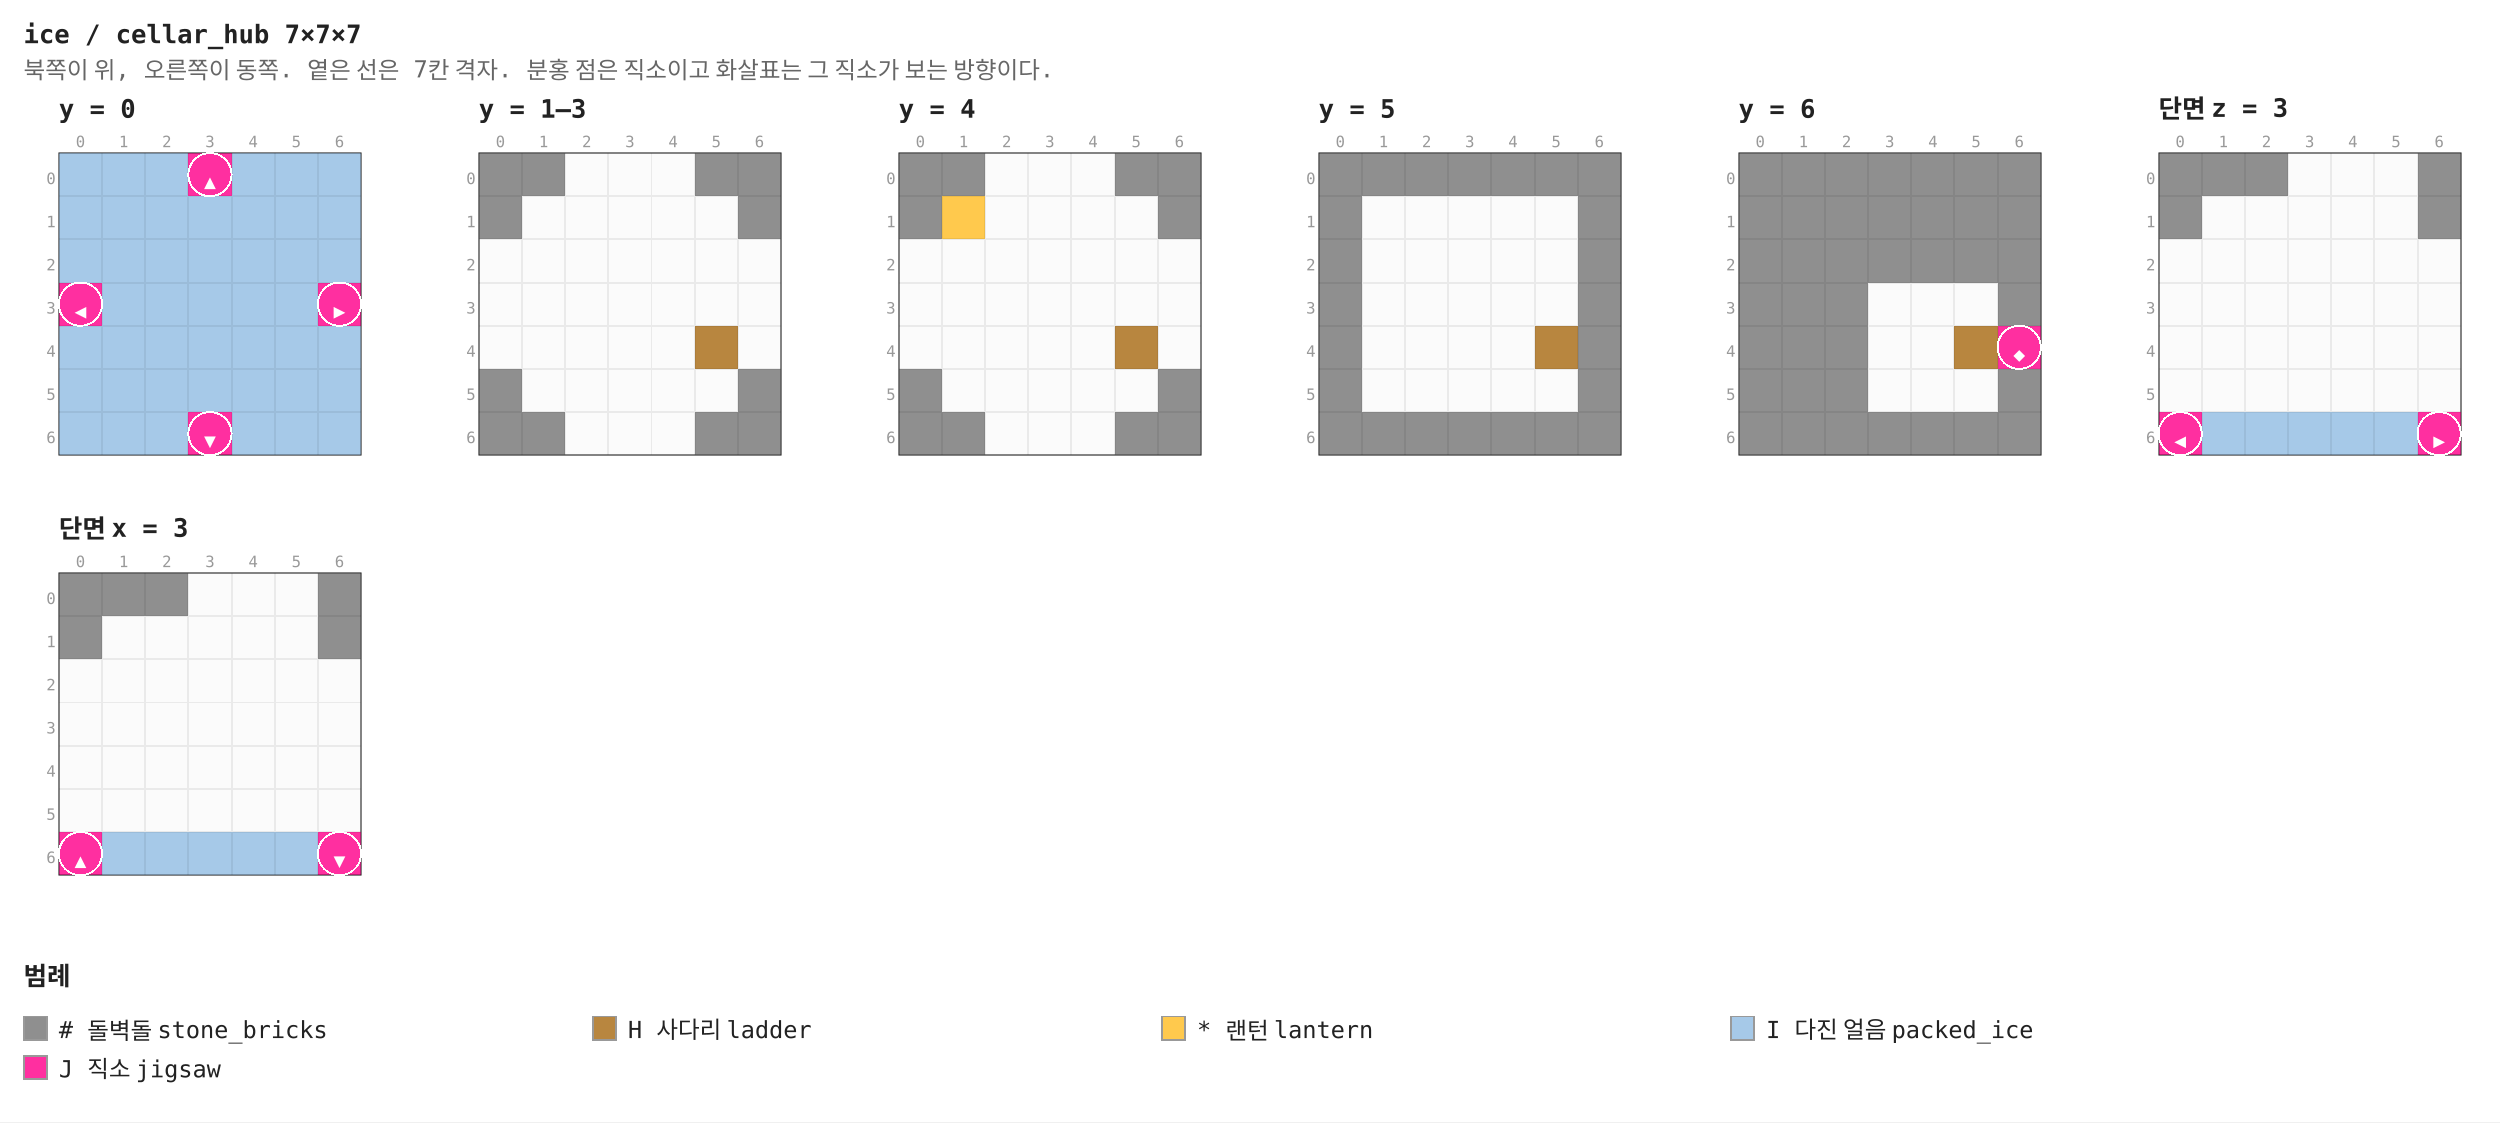
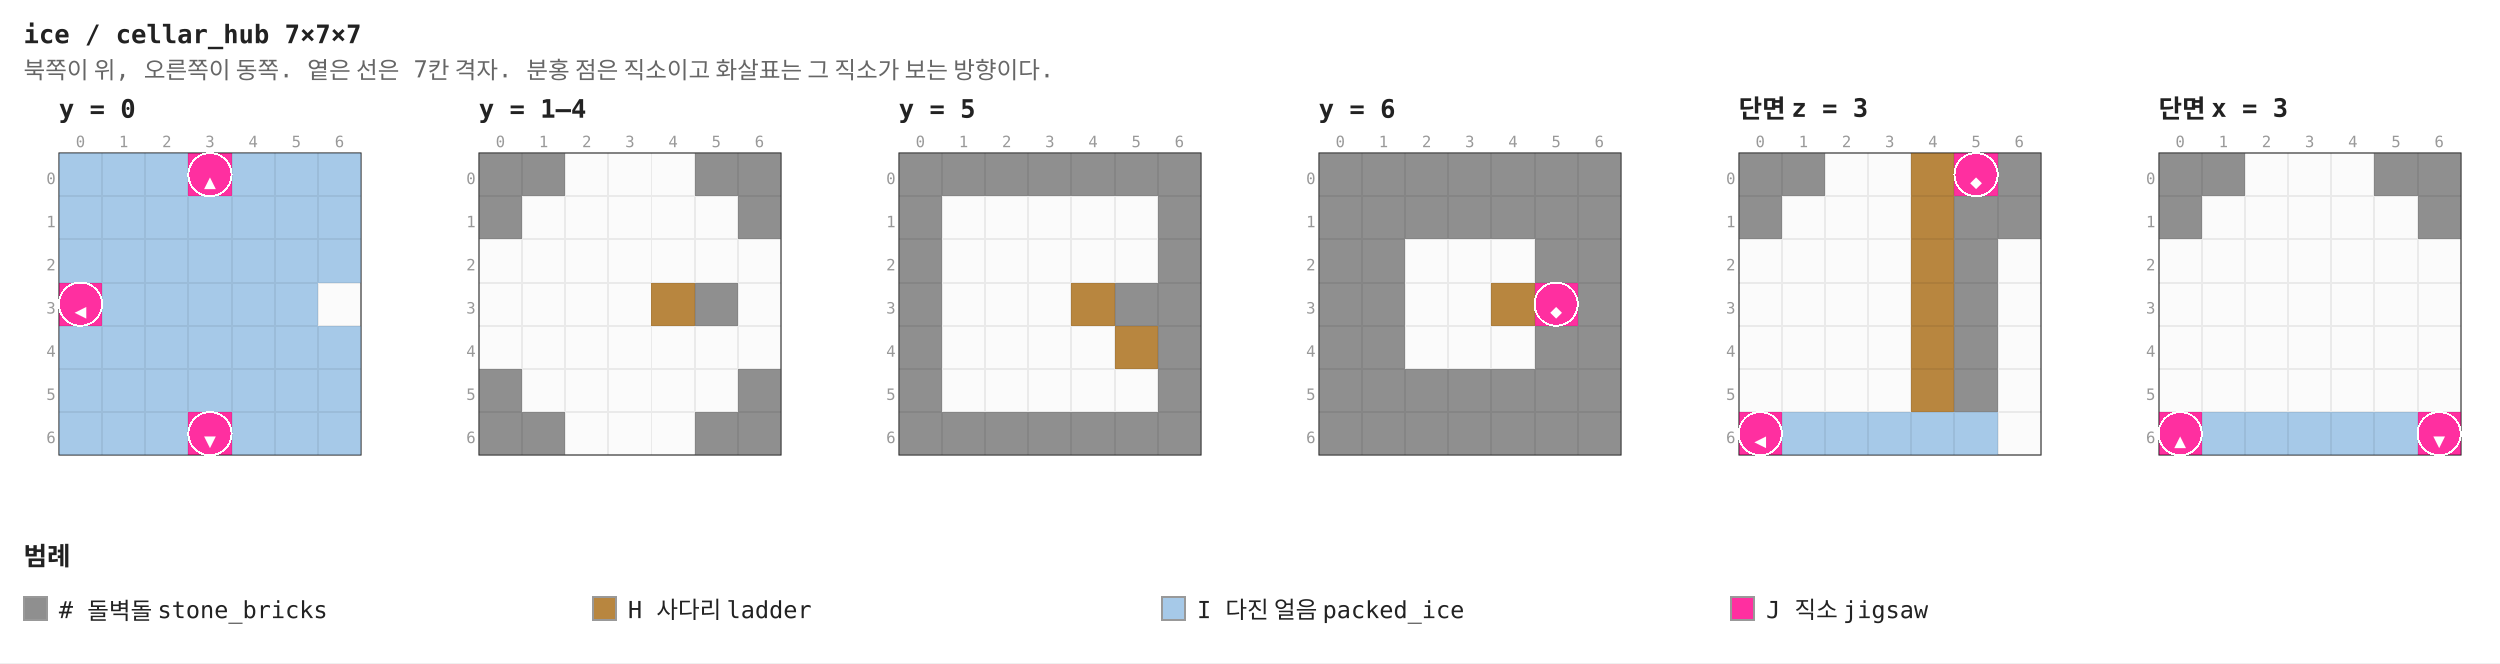
- <svg xmlns="http://www.w3.org/2000/svg" width="1274" height="572" viewBox="0 0 1274 572" shape-rendering="crispEdges" font-family="Consolas,'Malgun Gothic','Noto Sans KR',monospace">
+ <svg xmlns="http://www.w3.org/2000/svg" width="1274" height="338" viewBox="0 0 1274 338" shape-rendering="crispEdges" font-family="Consolas,'Malgun Gothic','Noto Sans KR',monospace">
  <style>text{fill:#222;shape-rendering:auto}.cap{font-size:13px;font-weight:bold}.leg{font-size:12px}.sub{font-size:12px;fill:#666}.tick{font-size:8px;fill:#999;text-anchor:middle}.arrow{font-size:10px;fill:#fff;text-anchor:middle}.fine{stroke:#000;stroke-opacity:.07;stroke-width:1;fill:none}.grid{stroke:#000;stroke-opacity:.30;stroke-width:1}</style>
  <rect width="100%" height="100%" fill="#fff" />
  <text x="12" y="22" class="cap" font-size="16">ice / cellar_hub   7×7×7</text>
  <text x="12" y="40" class="sub">북쪽이 위, 오른쪽이 동쪽. 옅은 선은 7칸 격자. 분홍 점은 직소이고 화살표는 그 직소가 보는 방향이다.</text>
  <text x="30" y="60" class="cap">y = 0</text>
  <rect x="30" y="78" width="154" height="154" fill="#fbfbfb" stroke="#bbb" />
  <path transform="translate(30,78) scale(22)" fill="#a6c9e8" d="M0 0h3v1h-3zM4 0h3v1h-3zM0 1h7v1h-7zM0 2h7v1h-7zM1 3h5v1h-5zM0 4h7v1h-7zM0 5h7v1h-7zM0 6h3v1h-3zM4 6h3v1h-3z" />
-   <path transform="translate(30,78) scale(22)" fill="#ff2fa0" d="M3 0h1v1h-1zM0 3h1v1h-1zM6 3h1v1h-1zM3 6h1v1h-1z" />
+   <path transform="translate(30,78) scale(22)" fill="#ff2fa0" d="M3 0h1v1h-1zM0 3h1v1h-1zM3 6h1v1h-1z" />
  <path class="fine" d="M52 78v154M74 78v154M96 78v154M118 78v154M140 78v154M162 78v154M30 100h154M30 122h154M30 144h154M30 166h154M30 188h154M30 210h154" />
  <line x1="30" y1="78" x2="30" y2="232" class="grid" />
  <line x1="184" y1="78" x2="184" y2="232" class="grid" />
  <line x1="30" y1="78" x2="184" y2="78" class="grid" />
  <line x1="30" y1="232" x2="184" y2="232" class="grid" />
  <text x="41.0" y="75" class="tick">0</text>
  <text x="63.0" y="75" class="tick">1</text>
  <text x="85.0" y="75" class="tick">2</text>
  <text x="107.0" y="75" class="tick">3</text>
  <text x="129.0" y="75" class="tick">4</text>
  <text x="151.0" y="75" class="tick">5</text>
  <text x="173.0" y="75" class="tick">6</text>
  <text x="26" y="93.8" class="tick" text-anchor="end">0</text>
  <text x="26" y="115.8" class="tick" text-anchor="end">1</text>
  <text x="26" y="137.8" class="tick" text-anchor="end">2</text>
  <text x="26" y="159.8" class="tick" text-anchor="end">3</text>
  <text x="26" y="181.8" class="tick" text-anchor="end">4</text>
  <text x="26" y="203.8" class="tick" text-anchor="end">5</text>
  <text x="26" y="225.8" class="tick" text-anchor="end">6</text>
  <circle cx="41.0" cy="155.0" r="11.0" fill="#ff2fa0" stroke="#fff" />
  <text x="41.0" y="162.0" class="arrow" font-size="19.8">◀</text>
  <circle cx="107.0" cy="89.0" r="11.0" fill="#ff2fa0" stroke="#fff" />
  <text x="107.0" y="96.0" class="arrow" font-size="19.8">▲</text>
  <circle cx="107.0" cy="221.0" r="11.0" fill="#ff2fa0" stroke="#fff" />
  <text x="107.0" y="228.0" class="arrow" font-size="19.8">▼</text>
-   <circle cx="173.0" cy="155.0" r="11.0" fill="#ff2fa0" stroke="#fff" />
-   <text x="173.0" y="162.0" class="arrow" font-size="19.8">▶</text>
-   <text x="244" y="60" class="cap">y = 1–3</text>
+   <text x="244" y="60" class="cap">y = 1–4</text>
  <rect x="244" y="78" width="154" height="154" fill="#fbfbfb" stroke="#bbb" />
-   <path transform="translate(244,78) scale(22)" fill="#8f8f8f" d="M0 0h2v1h-2zM5 0h2v1h-2zM0 1h1v1h-1zM6 1h1v1h-1zM0 5h1v1h-1zM6 5h1v1h-1zM0 6h2v1h-2zM5 6h2v1h-2z" />
-   <path transform="translate(244,78) scale(22)" fill="#b8863f" d="M5 4h1v1h-1z" />
+   <path transform="translate(244,78) scale(22)" fill="#8f8f8f" d="M0 0h2v1h-2zM5 0h2v1h-2zM0 1h1v1h-1zM6 1h1v1h-1zM5 3h1v1h-1zM0 5h1v1h-1zM6 5h1v1h-1zM0 6h2v1h-2zM5 6h2v1h-2z" />
+   <path transform="translate(244,78) scale(22)" fill="#b8863f" d="M4 3h1v1h-1z" />
  <path class="fine" d="M266 78v154M288 78v154M310 78v154M332 78v154M354 78v154M376 78v154M244 100h154M244 122h154M244 144h154M244 166h154M244 188h154M244 210h154" />
  <line x1="244" y1="78" x2="244" y2="232" class="grid" />
  <line x1="398" y1="78" x2="398" y2="232" class="grid" />
  <line x1="244" y1="78" x2="398" y2="78" class="grid" />
  <line x1="244" y1="232" x2="398" y2="232" class="grid" />
  <text x="255.0" y="75" class="tick">0</text>
  <text x="277.0" y="75" class="tick">1</text>
  <text x="299.0" y="75" class="tick">2</text>
  <text x="321.0" y="75" class="tick">3</text>
  <text x="343.0" y="75" class="tick">4</text>
  <text x="365.0" y="75" class="tick">5</text>
  <text x="387.0" y="75" class="tick">6</text>
  <text x="240" y="93.8" class="tick" text-anchor="end">0</text>
  <text x="240" y="115.8" class="tick" text-anchor="end">1</text>
  <text x="240" y="137.8" class="tick" text-anchor="end">2</text>
  <text x="240" y="159.8" class="tick" text-anchor="end">3</text>
  <text x="240" y="181.8" class="tick" text-anchor="end">4</text>
  <text x="240" y="203.8" class="tick" text-anchor="end">5</text>
  <text x="240" y="225.8" class="tick" text-anchor="end">6</text>
-   <text x="458" y="60" class="cap">y = 4</text>
+   <text x="458" y="60" class="cap">y = 5</text>
  <rect x="458" y="78" width="154" height="154" fill="#fbfbfb" stroke="#bbb" />
-   <path transform="translate(458,78) scale(22)" fill="#8f8f8f" d="M0 0h2v1h-2zM5 0h2v1h-2zM0 1h1v1h-1zM6 1h1v1h-1zM0 5h1v1h-1zM6 5h1v1h-1zM0 6h2v1h-2zM5 6h2v1h-2z" />
-   <path transform="translate(458,78) scale(22)" fill="#ffc94d" d="M1 1h1v1h-1z" />
-   <path transform="translate(458,78) scale(22)" fill="#b8863f" d="M5 4h1v1h-1z" />
+   <path transform="translate(458,78) scale(22)" fill="#8f8f8f" d="M0 0h7v1h-7zM0 1h1v1h-1zM6 1h1v1h-1zM0 2h1v1h-1zM6 2h1v1h-1zM0 3h1v1h-1zM5 3h2v1h-2zM0 4h1v1h-1zM6 4h1v1h-1zM0 5h1v1h-1zM6 5h1v1h-1zM0 6h7v1h-7z" />
+   <path transform="translate(458,78) scale(22)" fill="#b8863f" d="M4 3h1v1h-1zM5 4h1v1h-1z" />
  <path class="fine" d="M480 78v154M502 78v154M524 78v154M546 78v154M568 78v154M590 78v154M458 100h154M458 122h154M458 144h154M458 166h154M458 188h154M458 210h154" />
  <line x1="458" y1="78" x2="458" y2="232" class="grid" />
  <line x1="612" y1="78" x2="612" y2="232" class="grid" />
  <line x1="458" y1="78" x2="612" y2="78" class="grid" />
  <line x1="458" y1="232" x2="612" y2="232" class="grid" />
  <text x="469.0" y="75" class="tick">0</text>
  <text x="491.0" y="75" class="tick">1</text>
  <text x="513.0" y="75" class="tick">2</text>
  <text x="535.0" y="75" class="tick">3</text>
  <text x="557.0" y="75" class="tick">4</text>
  <text x="579.0" y="75" class="tick">5</text>
  <text x="601.0" y="75" class="tick">6</text>
  <text x="454" y="93.8" class="tick" text-anchor="end">0</text>
  <text x="454" y="115.8" class="tick" text-anchor="end">1</text>
  <text x="454" y="137.8" class="tick" text-anchor="end">2</text>
  <text x="454" y="159.8" class="tick" text-anchor="end">3</text>
  <text x="454" y="181.8" class="tick" text-anchor="end">4</text>
  <text x="454" y="203.8" class="tick" text-anchor="end">5</text>
  <text x="454" y="225.8" class="tick" text-anchor="end">6</text>
-   <text x="672" y="60" class="cap">y = 5</text>
+   <text x="672" y="60" class="cap">y = 6</text>
  <rect x="672" y="78" width="154" height="154" fill="#fbfbfb" stroke="#bbb" />
-   <path transform="translate(672,78) scale(22)" fill="#8f8f8f" d="M0 0h7v1h-7zM0 1h1v1h-1zM6 1h1v1h-1zM0 2h1v1h-1zM6 2h1v1h-1zM0 3h1v1h-1zM6 3h1v1h-1zM0 4h1v1h-1zM6 4h1v1h-1zM0 5h1v1h-1zM6 5h1v1h-1zM0 6h7v1h-7z" />
-   <path transform="translate(672,78) scale(22)" fill="#b8863f" d="M5 4h1v1h-1z" />
+   <path transform="translate(672,78) scale(22)" fill="#8f8f8f" d="M0 0h7v1h-7zM0 1h7v1h-7zM0 2h2v1h-2zM5 2h2v1h-2zM0 3h2v1h-2zM6 3h1v1h-1zM0 4h2v1h-2zM5 4h2v1h-2zM0 5h7v1h-7zM0 6h7v1h-7z" />
+   <path transform="translate(672,78) scale(22)" fill="#b8863f" d="M4 3h1v1h-1z" />
+   <path transform="translate(672,78) scale(22)" fill="#ff2fa0" d="M5 3h1v1h-1z" />
  <path class="fine" d="M694 78v154M716 78v154M738 78v154M760 78v154M782 78v154M804 78v154M672 100h154M672 122h154M672 144h154M672 166h154M672 188h154M672 210h154" />
  <line x1="672" y1="78" x2="672" y2="232" class="grid" />
  <line x1="826" y1="78" x2="826" y2="232" class="grid" />
  <line x1="672" y1="78" x2="826" y2="78" class="grid" />
  <line x1="672" y1="232" x2="826" y2="232" class="grid" />
  <text x="683.0" y="75" class="tick">0</text>
  <text x="705.0" y="75" class="tick">1</text>
  <text x="727.0" y="75" class="tick">2</text>
  <text x="749.0" y="75" class="tick">3</text>
  <text x="771.0" y="75" class="tick">4</text>
  <text x="793.0" y="75" class="tick">5</text>
  <text x="815.0" y="75" class="tick">6</text>
  <text x="668" y="93.8" class="tick" text-anchor="end">0</text>
  <text x="668" y="115.8" class="tick" text-anchor="end">1</text>
  <text x="668" y="137.8" class="tick" text-anchor="end">2</text>
  <text x="668" y="159.8" class="tick" text-anchor="end">3</text>
  <text x="668" y="181.8" class="tick" text-anchor="end">4</text>
  <text x="668" y="203.8" class="tick" text-anchor="end">5</text>
  <text x="668" y="225.8" class="tick" text-anchor="end">6</text>
-   <text x="886" y="60" class="cap">y = 6</text>
+   <circle cx="793.0" cy="155.0" r="11.0" fill="#ff2fa0" stroke="#fff" />
+   <text x="793.0" y="162.0" class="arrow" font-size="19.8">◆</text>
+   <text x="886" y="60" class="cap">단면 z = 3</text>
  <rect x="886" y="78" width="154" height="154" fill="#fbfbfb" stroke="#bbb" />
-   <path transform="translate(886,78) scale(22)" fill="#8f8f8f" d="M0 0h7v1h-7zM0 1h7v1h-7zM0 2h7v1h-7zM0 3h3v1h-3zM6 3h1v1h-1zM0 4h3v1h-3zM0 5h3v1h-3zM6 5h1v1h-1zM0 6h7v1h-7z" />
-   <path transform="translate(886,78) scale(22)" fill="#b8863f" d="M5 4h1v1h-1z" />
-   <path transform="translate(886,78) scale(22)" fill="#ff2fa0" d="M6 4h1v1h-1z" />
+   <path transform="translate(886,78) scale(22)" fill="#8f8f8f" d="M0 0h2v1h-2zM6 0h1v1h-1zM0 1h1v1h-1zM5 1h2v1h-2zM5 2h1v1h-1zM5 3h1v1h-1zM5 4h1v1h-1zM5 5h1v1h-1z" />
+   <path transform="translate(886,78) scale(22)" fill="#b8863f" d="M4 0h1v1h-1zM4 1h1v1h-1zM4 2h1v1h-1zM4 3h1v1h-1zM4 4h1v1h-1zM4 5h1v1h-1z" />
+   <path transform="translate(886,78) scale(22)" fill="#ff2fa0" d="M5 0h1v1h-1zM0 6h1v1h-1z" />
+   <path transform="translate(886,78) scale(22)" fill="#a6c9e8" d="M1 6h5v1h-5z" />
  <path class="fine" d="M908 78v154M930 78v154M952 78v154M974 78v154M996 78v154M1018 78v154M886 100h154M886 122h154M886 144h154M886 166h154M886 188h154M886 210h154" />
  <line x1="886" y1="78" x2="886" y2="232" class="grid" />
  <line x1="1040" y1="78" x2="1040" y2="232" class="grid" />
  <line x1="886" y1="78" x2="1040" y2="78" class="grid" />
  <line x1="886" y1="232" x2="1040" y2="232" class="grid" />
  <text x="897.0" y="75" class="tick">0</text>
  <text x="919.0" y="75" class="tick">1</text>
  <text x="941.0" y="75" class="tick">2</text>
  <text x="963.0" y="75" class="tick">3</text>
  <text x="985.0" y="75" class="tick">4</text>
  <text x="1007.0" y="75" class="tick">5</text>
  <text x="1029.0" y="75" class="tick">6</text>
  <text x="882" y="93.8" class="tick" text-anchor="end">0</text>
  <text x="882" y="115.8" class="tick" text-anchor="end">1</text>
  <text x="882" y="137.8" class="tick" text-anchor="end">2</text>
  <text x="882" y="159.8" class="tick" text-anchor="end">3</text>
  <text x="882" y="181.8" class="tick" text-anchor="end">4</text>
  <text x="882" y="203.8" class="tick" text-anchor="end">5</text>
  <text x="882" y="225.8" class="tick" text-anchor="end">6</text>
-   <circle cx="1029.0" cy="177.0" r="11.0" fill="#ff2fa0" stroke="#fff" />
-   <text x="1029.0" y="184.0" class="arrow" font-size="19.8">◆</text>
-   <text x="1100" y="60" class="cap">단면 z = 3</text>
+   <circle cx="897.0" cy="221.0" r="11.0" fill="#ff2fa0" stroke="#fff" />
+   <text x="897.0" y="228.0" class="arrow" font-size="19.8">◀</text>
+   <circle cx="1007.0" cy="89.0" r="11.0" fill="#ff2fa0" stroke="#fff" />
+   <text x="1007.0" y="96.0" class="arrow" font-size="19.8">◆</text>
+   <text x="1100" y="60" class="cap">단면 x = 3</text>
  <rect x="1100" y="78" width="154" height="154" fill="#fbfbfb" stroke="#bbb" />
-   <path transform="translate(1100,78) scale(22)" fill="#8f8f8f" d="M0 0h3v1h-3zM6 0h1v1h-1zM0 1h1v1h-1zM6 1h1v1h-1z" />
+   <path transform="translate(1100,78) scale(22)" fill="#8f8f8f" d="M0 0h2v1h-2zM5 0h2v1h-2zM0 1h1v1h-1zM6 1h1v1h-1z" />
  <path transform="translate(1100,78) scale(22)" fill="#ff2fa0" d="M0 6h1v1h-1zM6 6h1v1h-1z" />
  <path transform="translate(1100,78) scale(22)" fill="#a6c9e8" d="M1 6h5v1h-5z" />
  <path class="fine" d="M1122 78v154M1144 78v154M1166 78v154M1188 78v154M1210 78v154M1232 78v154M1100 100h154M1100 122h154M1100 144h154M1100 166h154M1100 188h154M1100 210h154" />
  <line x1="1100" y1="78" x2="1100" y2="232" class="grid" />
  <line x1="1254" y1="78" x2="1254" y2="232" class="grid" />
  <line x1="1100" y1="78" x2="1254" y2="78" class="grid" />
  <line x1="1100" y1="232" x2="1254" y2="232" class="grid" />
  <text x="1111.0" y="75" class="tick">0</text>
  <text x="1133.0" y="75" class="tick">1</text>
  <text x="1155.0" y="75" class="tick">2</text>
  <text x="1177.0" y="75" class="tick">3</text>
  <text x="1199.0" y="75" class="tick">4</text>
  <text x="1221.0" y="75" class="tick">5</text>
  <text x="1243.0" y="75" class="tick">6</text>
  <text x="1096" y="93.8" class="tick" text-anchor="end">0</text>
  <text x="1096" y="115.8" class="tick" text-anchor="end">1</text>
  <text x="1096" y="137.8" class="tick" text-anchor="end">2</text>
  <text x="1096" y="159.8" class="tick" text-anchor="end">3</text>
  <text x="1096" y="181.8" class="tick" text-anchor="end">4</text>
  <text x="1096" y="203.8" class="tick" text-anchor="end">5</text>
  <text x="1096" y="225.8" class="tick" text-anchor="end">6</text>
  <circle cx="1111.0" cy="221.0" r="11.0" fill="#ff2fa0" stroke="#fff" />
-   <text x="1111.0" y="228.0" class="arrow" font-size="19.8">◀</text>
+   <text x="1111.0" y="228.0" class="arrow" font-size="19.8">▲</text>
  <circle cx="1243.0" cy="221.0" r="11.0" fill="#ff2fa0" stroke="#fff" />
-   <text x="1243.0" y="228.0" class="arrow" font-size="19.8">▶</text>
-   <text x="30" y="274" class="cap">단면 x = 3</text>
-   <rect x="30" y="292" width="154" height="154" fill="#fbfbfb" stroke="#bbb" />
-   <path transform="translate(30,292) scale(22)" fill="#8f8f8f" d="M0 0h3v1h-3zM6 0h1v1h-1zM0 1h1v1h-1zM6 1h1v1h-1z" />
-   <path transform="translate(30,292) scale(22)" fill="#ff2fa0" d="M0 6h1v1h-1zM6 6h1v1h-1z" />
-   <path transform="translate(30,292) scale(22)" fill="#a6c9e8" d="M1 6h5v1h-5z" />
-   <path class="fine" d="M52 292v154M74 292v154M96 292v154M118 292v154M140 292v154M162 292v154M30 314h154M30 336h154M30 358h154M30 380h154M30 402h154M30 424h154" />
-   <line x1="30" y1="292" x2="30" y2="446" class="grid" />
-   <line x1="184" y1="292" x2="184" y2="446" class="grid" />
-   <line x1="30" y1="292" x2="184" y2="292" class="grid" />
-   <line x1="30" y1="446" x2="184" y2="446" class="grid" />
-   <text x="41.0" y="289" class="tick">0</text>
-   <text x="63.0" y="289" class="tick">1</text>
-   <text x="85.0" y="289" class="tick">2</text>
-   <text x="107.0" y="289" class="tick">3</text>
-   <text x="129.0" y="289" class="tick">4</text>
-   <text x="151.0" y="289" class="tick">5</text>
-   <text x="173.0" y="289" class="tick">6</text>
-   <text x="26" y="307.8" class="tick" text-anchor="end">0</text>
-   <text x="26" y="329.8" class="tick" text-anchor="end">1</text>
-   <text x="26" y="351.8" class="tick" text-anchor="end">2</text>
-   <text x="26" y="373.8" class="tick" text-anchor="end">3</text>
-   <text x="26" y="395.8" class="tick" text-anchor="end">4</text>
-   <text x="26" y="417.8" class="tick" text-anchor="end">5</text>
-   <text x="26" y="439.8" class="tick" text-anchor="end">6</text>
-   <circle cx="41.0" cy="435.0" r="11.0" fill="#ff2fa0" stroke="#fff" />
-   <text x="41.0" y="442.0" class="arrow" font-size="19.8">▲</text>
-   <circle cx="173.0" cy="435.0" r="11.0" fill="#ff2fa0" stroke="#fff" />
-   <text x="173.0" y="442.0" class="arrow" font-size="19.8">▼</text>
-   <text x="12" y="502" class="cap">범례</text>
-   <rect x="12" y="518" width="12" height="12" fill="#8f8f8f" stroke="#999" />
-   <text x="30" y="529" class="leg">#  돌벽돌  stone_bricks</text>
-   <rect x="302" y="518" width="12" height="12" fill="#b8863f" stroke="#999" />
-   <text x="320" y="529" class="leg">H  사다리  ladder</text>
-   <rect x="592" y="518" width="12" height="12" fill="#ffc94d" stroke="#999" />
-   <text x="610" y="529" class="leg">*  랜턴  lantern</text>
-   <rect x="882" y="518" width="12" height="12" fill="#a6c9e8" stroke="#999" />
-   <text x="900" y="529" class="leg">I  다진 얼음  packed_ice</text>
-   <rect x="12" y="538" width="12" height="12" fill="#ff2fa0" stroke="#999" />
-   <text x="30" y="549" class="leg">J  직소  jigsaw</text>
+   <text x="1243.0" y="228.0" class="arrow" font-size="19.8">▼</text>
+   <text x="12" y="288" class="cap">범례</text>
+   <rect x="12" y="304" width="12" height="12" fill="#8f8f8f" stroke="#999" />
+   <text x="30" y="315" class="leg">#  돌벽돌  stone_bricks</text>
+   <rect x="302" y="304" width="12" height="12" fill="#b8863f" stroke="#999" />
+   <text x="320" y="315" class="leg">H  사다리  ladder</text>
+   <rect x="592" y="304" width="12" height="12" fill="#a6c9e8" stroke="#999" />
+   <text x="610" y="315" class="leg">I  다진 얼음  packed_ice</text>
+   <rect x="882" y="304" width="12" height="12" fill="#ff2fa0" stroke="#999" />
+   <text x="900" y="315" class="leg">J  직소  jigsaw</text>
</svg>
